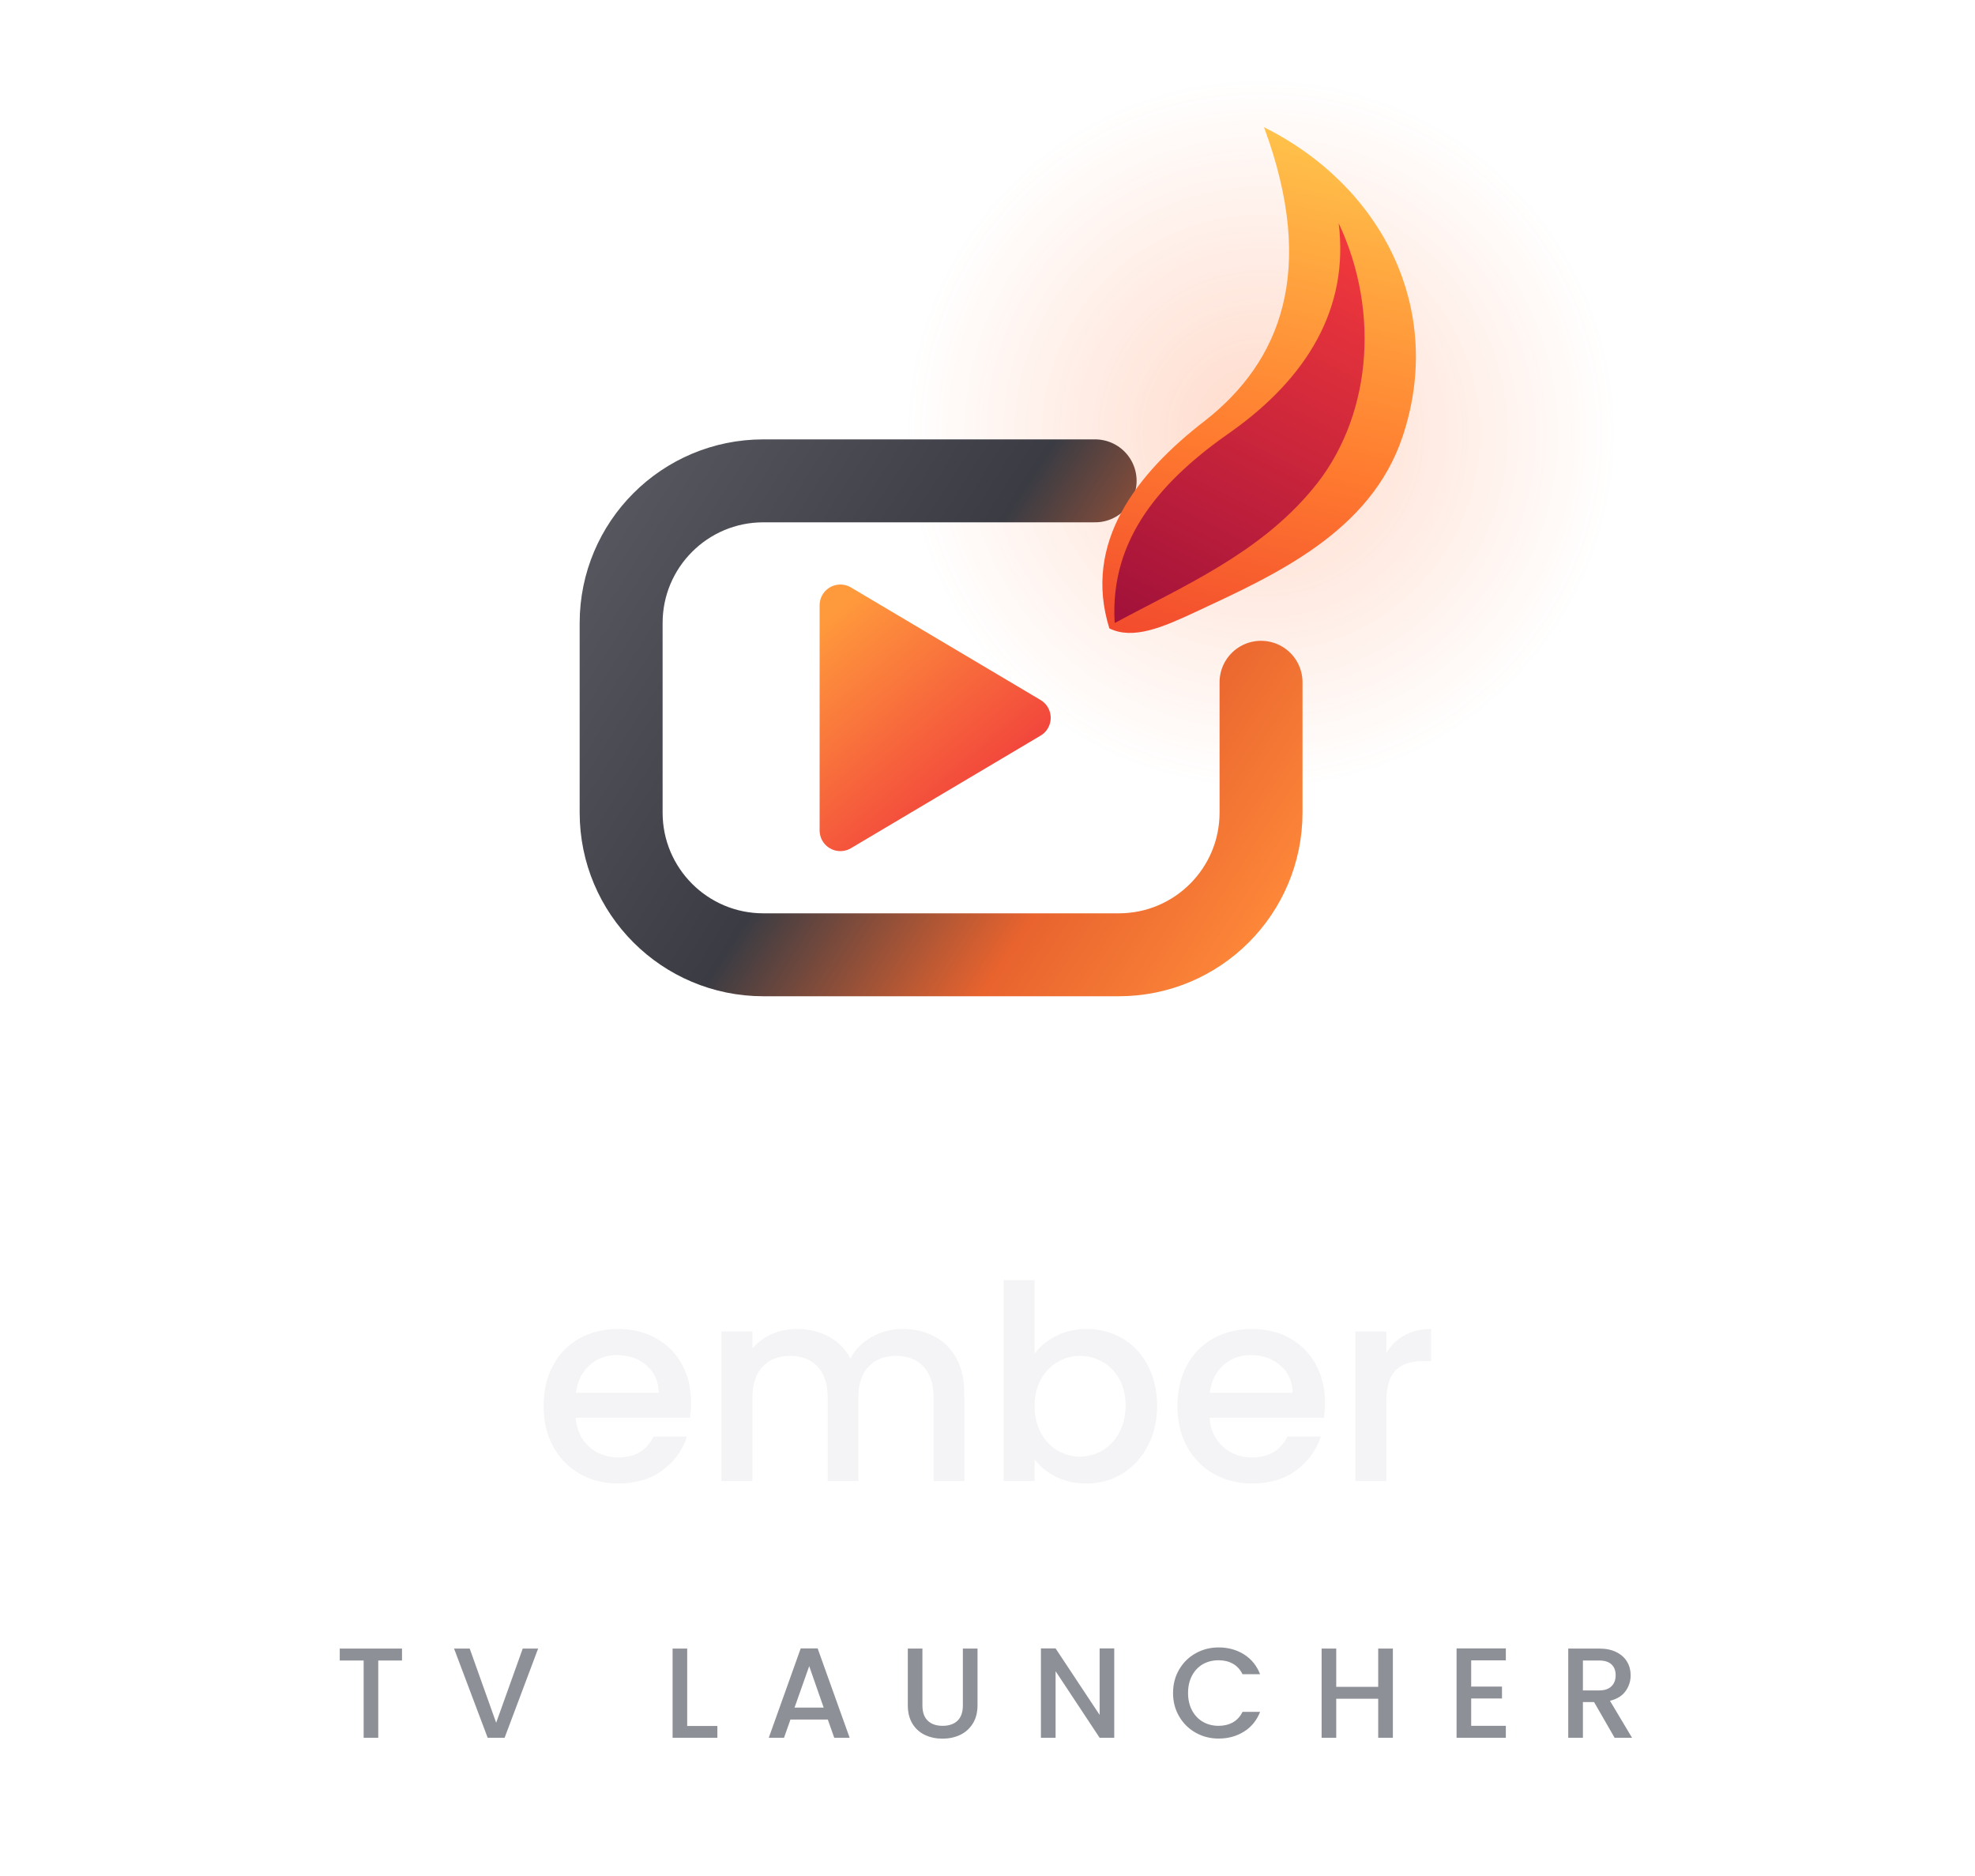
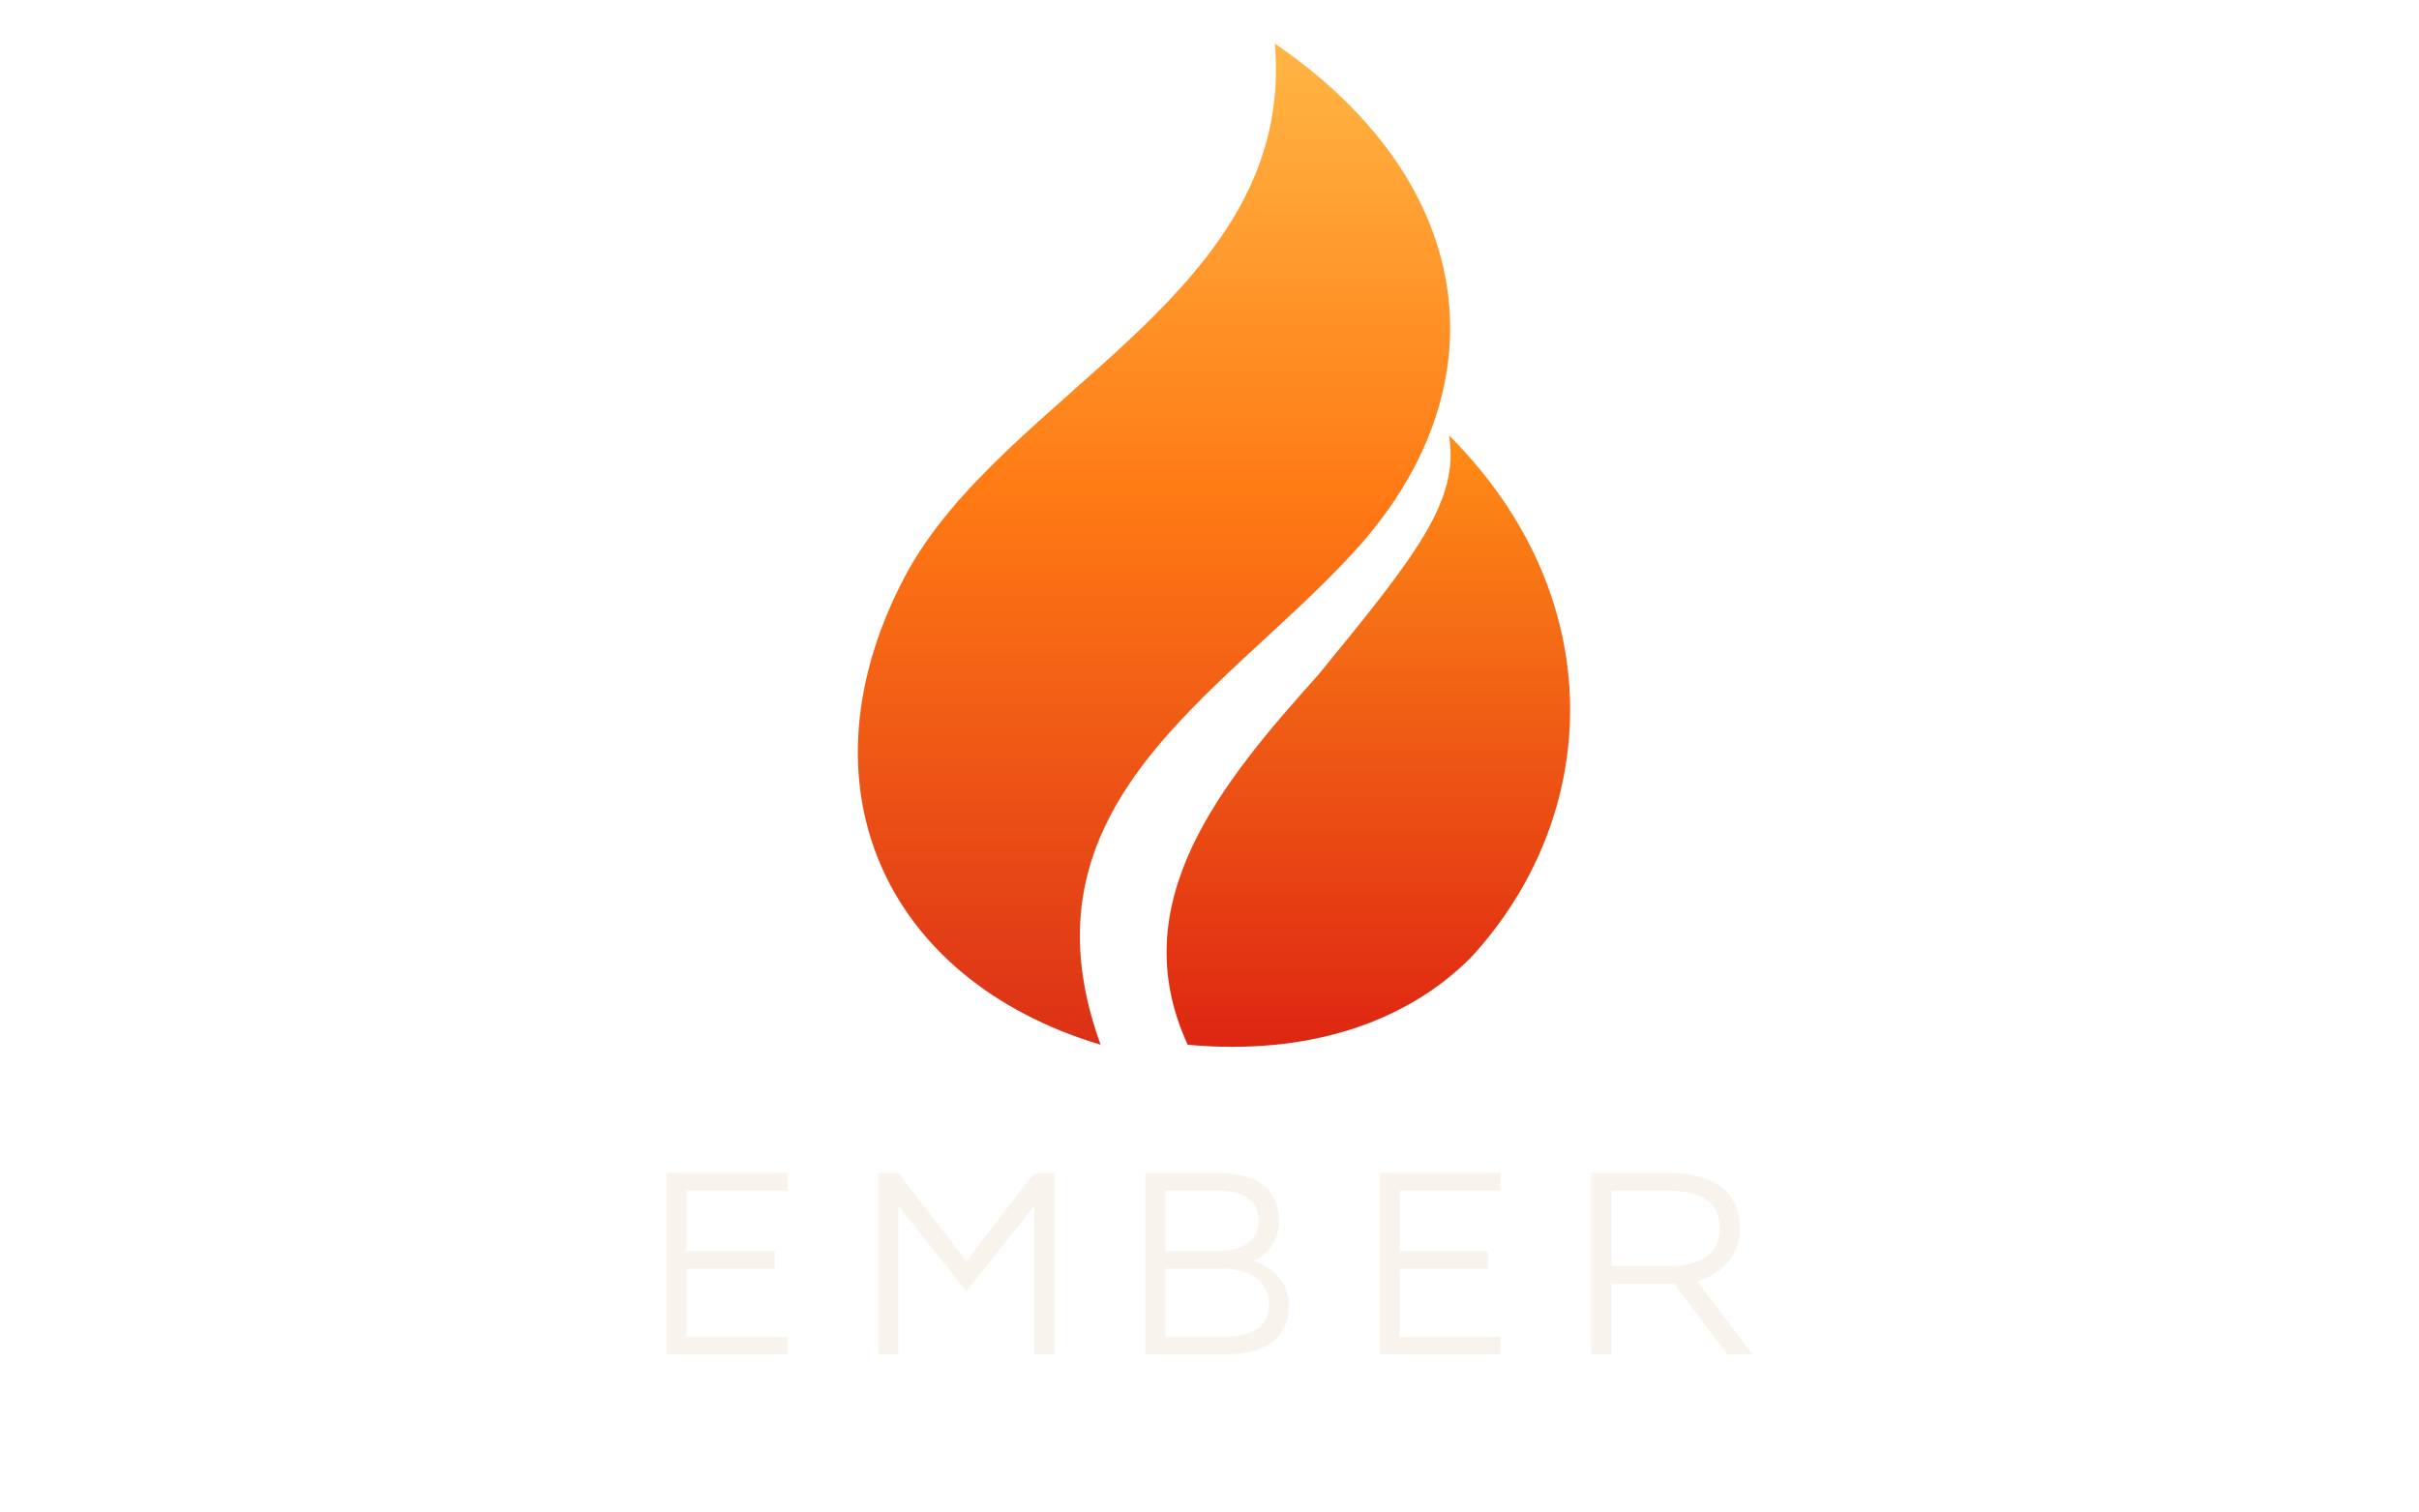
- <svg xmlns="http://www.w3.org/2000/svg" width="800" height="760" viewBox="0 0 400 380">
+ <svg xmlns="http://www.w3.org/2000/svg" width="800" height="500" viewBox="0 0 400 250">
  <defs>
-     <linearGradient id="frame" gradientUnits="userSpaceOnUse" x1="18" y1="40" x2="74" y2="76">
-       <stop offset="0" stop-color="#55565E" />
-       <stop offset="0.42" stop-color="#3B3C43" />
-       <stop offset="0.72" stop-color="#E8632E" />
-       <stop offset="1" stop-color="#FF8A3A" />
+     <linearGradient id="flameA" gradientUnits="userSpaceOnUse" x1="50" y1="4" x2="50" y2="96">
+       <stop offset="0" stop-color="#FFB644" />
+       <stop offset="0.45" stop-color="#FF7A14" />
+       <stop offset="1" stop-color="#DC3016" />
    </linearGradient>
-     <linearGradient id="play" gradientUnits="userSpaceOnUse" x1="36.5" y1="48.5" x2="52.5" y2="67.5">
-       <stop offset="0" stop-color="#FF9A3C" />
-       <stop offset="1" stop-color="#EE2E3C" />
+     <linearGradient id="flameB" gradientUnits="userSpaceOnUse" x1="50" y1="40" x2="50" y2="96">
+       <stop offset="0" stop-color="#FF8D16" />
+       <stop offset="1" stop-color="#DE2612" />
    </linearGradient>
-     <linearGradient id="flameA" gradientUnits="userSpaceOnUse" x1="73.5" y1="3.5" x2="62" y2="52">
-       <stop offset="0" stop-color="#FFC24A" />
-       <stop offset="0.6" stop-color="#FF7A2F" />
-       <stop offset="1" stop-color="#F24A2E" />
-     </linearGradient>
-     <linearGradient id="flameB" gradientUnits="userSpaceOnUse" x1="80" y1="14" x2="62" y2="50">
-       <stop offset="0" stop-color="#F0383C" />
-       <stop offset="1" stop-color="#A3123A" />
-     </linearGradient>
-     <radialGradient id="glow" gradientUnits="userSpaceOnUse" cx="72" cy="34" r="30">
-       <stop offset="0" stop-color="#FF6A2B" stop-opacity="0.25" />
-       <stop offset="1" stop-color="#FF6A2B" stop-opacity="0.00" />
+     <radialGradient id="glow">
+       <stop stop-color="#FF7A14" stop-opacity=".16" />
+       <stop offset="1" stop-color="#FF7A14" stop-opacity="0" />
    </radialGradient>
  </defs>
-   <g transform="translate(112 20) scale(2.4) translate(-12.25 -5.75)">
-     <circle cx="72" cy="34" r="30" fill="url(#glow)" />
-     <path d="M58,38 H30 A12,12 0 0 0 18,50 V66 A12,12 0 0 0 30,78 H60 A12,12 0 0 0 72,66 V55" fill="none" stroke="url(#frame)" stroke-width="7" stroke-linecap="round" />
-     <path d="M36.5 48.5 L36.5 67.5 L52.5 58 Z" fill="url(#play)" stroke="url(#play)" stroke-width="3.5" stroke-linejoin="round" />
-     <g transform="translate(61 50) scale(0.9) translate(-61 -50)">
-       <path d="M59 50.5 C56.5 42.5 61.5 36 68 31 C75 25.5 78.5 17 73.5 3.5 C84.5 9 90.5 20.5 86.5 32.5 C83.5 41.5 74.5 45.5 67 49 C64 50.4 61.2 51.6 59 50.5 Z" fill="url(#flameA)" />
-       <path d="M59.5 50 C59 42 64 36.5 70.5 32 C77.5 27 81.5 20.5 80.5 12.5 C84.5 21 83.5 31 78 37.5 C73 43.5 66 46.5 59.5 50 Z" fill="url(#flameB)" />
-     </g>
+   <g transform="translate(110 0) scale(1.8)">
+     <path d="M56 4 C75 17 77 36 63 51 C51 64 32 74 40 96 C20 90 12 72 22 53 C31 36 58 27 56 4 Z" fill="url(#flameA)" />
+     <path d="M72 40 C87 55 86 75 74 88 C68 94 59 97 48 96 C42 83 51 72 60 62 C69 51 73 46 72 40 Z" fill="url(#flameB)" />
  </g>
-   <g transform="translate(110.1 300) scale(0.55) translate(-3.7 0)">
-     <path d="M57.6 -23.3H15.5Q16 -16.7 20.4 -12.7Q24.8 -8.7 31.2 -8.7Q40.4 -8.7 44.2 -16.4H56.5Q54 -8.8 47.45 -3.95Q40.9 0.9 31.2 0.9Q23.3 0.9 17.05 -2.65Q10.8 -6.2 7.25 -12.65Q3.7 -19.1 3.7 -27.6Q3.7 -36.1 7.15 -42.55Q10.6 -49 16.85 -52.5Q23.1 -56 31.2 -56Q39 -56 45.1 -52.6Q51.2 -49.2 54.6 -43.05Q58 -36.9 58 -28.9Q58 -25.8 57.6 -23.3ZM46.1 -32.5Q46 -38.8 41.6 -42.6Q37.2 -46.4 30.7 -46.4Q24.8 -46.4 20.6 -42.65Q16.4 -38.9 15.6 -32.5Z M158.6 -32.5V0H147.3V-30.8Q147.3 -38.2 143.6 -42.15Q139.9 -46.1 133.5 -46.1Q127.1 -46.1 123.35 -42.15Q119.6 -38.2 119.6 -30.8V0H108.3V-30.8Q108.3 -38.2 104.6 -42.15Q100.9 -46.1 94.5 -46.1Q88.1 -46.1 84.35 -42.15Q80.6 -38.2 80.6 -30.8V0H69.2V-55.1H80.6V-48.8Q83.4 -52.2 87.7 -54.1Q92 -56 96.9 -56Q103.5 -56 108.7 -53.2Q113.9 -50.4 116.7 -45.1Q119.2 -50.1 124.5 -53.05Q129.8 -56 135.9 -56Q142.4 -56 147.55 -53.3Q152.7 -50.6 155.65 -45.3Q158.6 -40 158.6 -32.5Z M203.7 -56Q211 -56 216.9 -52.5Q222.8 -49 226.2 -42.55Q229.6 -36.1 229.6 -27.8Q229.6 -19.5 226.2 -12.95Q222.8 -6.4 216.85 -2.75Q210.9 0.9 203.7 0.9Q197.3 0.9 192.35 -1.6Q187.4 -4.1 184.5 -8V0H173.1V-74H184.5V-46.9Q187.4 -50.9 192.45 -53.45Q197.5 -56 203.7 -56ZM201.2 -46.1Q196.9 -46.1 193.05 -43.9Q189.2 -41.7 186.85 -37.5Q184.5 -33.3 184.5 -27.6Q184.5 -21.9 186.85 -17.65Q189.2 -13.4 193.05 -11.2Q196.9 -9 201.2 -9Q205.6 -9 209.45 -11.25Q213.3 -13.5 215.65 -17.8Q218 -22.1 218 -27.8Q218 -33.5 215.65 -37.65Q213.3 -41.8 209.45 -43.95Q205.6 -46.1 201.2 -46.1Z M291 -23.3H248.9Q249.4 -16.7 253.8 -12.7Q258.2 -8.7 264.6 -8.7Q273.8 -8.7 277.6 -16.4H289.9Q287.4 -8.8 280.85 -3.95Q274.3 0.9 264.6 0.9Q256.7 0.9 250.45 -2.65Q244.2 -6.2 240.65 -12.65Q237.1 -19.1 237.1 -27.6Q237.1 -36.1 240.55 -42.55Q244 -49 250.25 -52.5Q256.5 -56 264.6 -56Q272.4 -56 278.5 -52.6Q284.6 -49.2 288 -43.05Q291.4 -36.9 291.4 -28.9Q291.4 -25.8 291 -23.3ZM279.5 -32.5Q279.4 -38.8 275 -42.6Q270.6 -46.4 264.1 -46.4Q258.2 -46.4 254 -42.65Q249.8 -38.9 249 -32.5Z M330.5 -56V-44.2H327.6Q320.9 -44.2 317.45 -40.8Q314 -37.4 314 -29V0H302.6V-55.1H314V-47.1Q316.5 -51.3 320.65 -53.65Q324.8 -56 330.5 -56Z" fill="#F4F4F6" />
-   </g>
-   <g transform="translate(67.8 352)">
-     <path d="M13.62 -18.07V-15.65H8.81V0H5.85V-15.65H1.01V-18.07Z M41.19 -18.07 34.4 0H30.97L24.16 -18.07H27.33L32.69 -3.04L38.07 -18.07Z M71.38 -2.39H77.49V0H68.42V-18.07H71.38Z M99.86 -3.69H92.29L90.99 0H87.9L94.37 -18.1H97.8L104.28 0H101.16ZM99.02 -6.11 96.09 -14.51 93.12 -6.11Z M119.02 -18.07V-6.55Q119.02 -4.5 120.1 -3.46Q121.18 -2.42 123.1 -2.42Q125.05 -2.42 126.13 -3.46Q127.21 -4.5 127.21 -6.55V-18.07H130.18V-6.6Q130.18 -4.39 129.21 -2.86Q128.25 -1.33 126.64 -0.57Q125.03 0.18 123.08 0.18Q121.13 0.18 119.53 -0.57Q117.93 -1.33 116.99 -2.86Q116.06 -4.39 116.06 -6.6V-18.07Z M157.87 0H154.91L145.99 -13.49V0H143.02V-18.1H145.99L154.91 -4.63V-18.1H157.87Z M179.01 -18.3Q181.9 -18.3 184.15 -16.89Q186.4 -15.47 187.41 -12.87H183.85Q183.15 -14.3 181.9 -15Q180.65 -15.7 179.01 -15.7Q177.22 -15.7 175.81 -14.9Q174.41 -14.09 173.62 -12.58Q172.82 -11.08 172.82 -9.07Q172.82 -7.07 173.62 -5.56Q174.41 -4.06 175.81 -3.24Q177.22 -2.42 179.01 -2.42Q180.65 -2.42 181.9 -3.12Q183.15 -3.82 183.85 -5.25H187.41Q186.4 -2.65 184.15 -1.25Q181.9 0.16 179.01 0.16Q176.46 0.16 174.36 -1.03Q172.25 -2.21 171.02 -4.32Q169.78 -6.42 169.78 -9.07Q169.78 -11.73 171.02 -13.83Q172.25 -15.94 174.37 -17.12Q176.49 -18.3 179.01 -18.3Z M214.3 -18.07V0H211.33V-7.9H202.83V0H199.87V-18.07H202.83V-10.32H211.33V-18.07Z M230.16 -15.68V-10.37H236.4V-7.96H230.16V-2.42H237.18V0H227.2V-18.1H237.18V-15.68Z M259.21 0 255.05 -7.23H252.79V0H249.82V-18.07H256.06Q258.14 -18.07 259.58 -17.34Q261.03 -16.61 261.74 -15.39Q262.46 -14.17 262.46 -12.66Q262.46 -10.89 261.43 -9.45Q260.4 -8.01 258.27 -7.49L262.74 0ZM252.79 -9.59H256.06Q257.73 -9.59 258.57 -10.43Q259.42 -11.26 259.42 -12.66Q259.42 -14.07 258.58 -14.86Q257.75 -15.65 256.06 -15.65H252.79Z" fill="#8E9098" />
+   <g transform="translate(110.2083 194) scale(0.4166667)">
+     <path transform="translate(0 0)" fill="#F8F3ED" fill-rule="evenodd" d="M0 0 H48 V7 H8 V31 H43 V38 H8 V65 H48 V72 H0 Z" />
+     <path transform="translate(84 0)" fill="#F8F3ED" fill-rule="evenodd" d="M0 72 V0 H8 L35 35 L62 0 H70 V72 H62 V13 L35 47 L8 13 V72 Z" />
+     <path transform="translate(190 0)" fill="#F8F3ED" fill-rule="evenodd" d="M0 0 H29 C45 0 53 7 53 19 C53 27 49 32 43 35 C52 38 57 44 57 53 C57 65 48 72 32 72 H0 Z M8 7 V31 H28 C39 31 45 27 45 19 C45 11 39 7 28 7 Z M8 38 V65 H31 C43 65 49 61 49 52 C49 43 42 38 30 38 Z" />
+     <path transform="translate(283 0)" fill="#F8F3ED" fill-rule="evenodd" d="M0 0 H48 V7 H8 V31 H43 V38 H8 V65 H48 V72 H0 Z" />
+     <path transform="translate(367 0)" fill="#F8F3ED" fill-rule="evenodd" d="M0 72 V0 H31 C49 0 59 8 59 22 C59 33 52 40 42 43 L64 72 H54 L33 44 H8 V72 Z M8 7 V37 H30 C44 37 51 32 51 22 C51 12 44 7 30 7 Z" />
  </g>
</svg>
